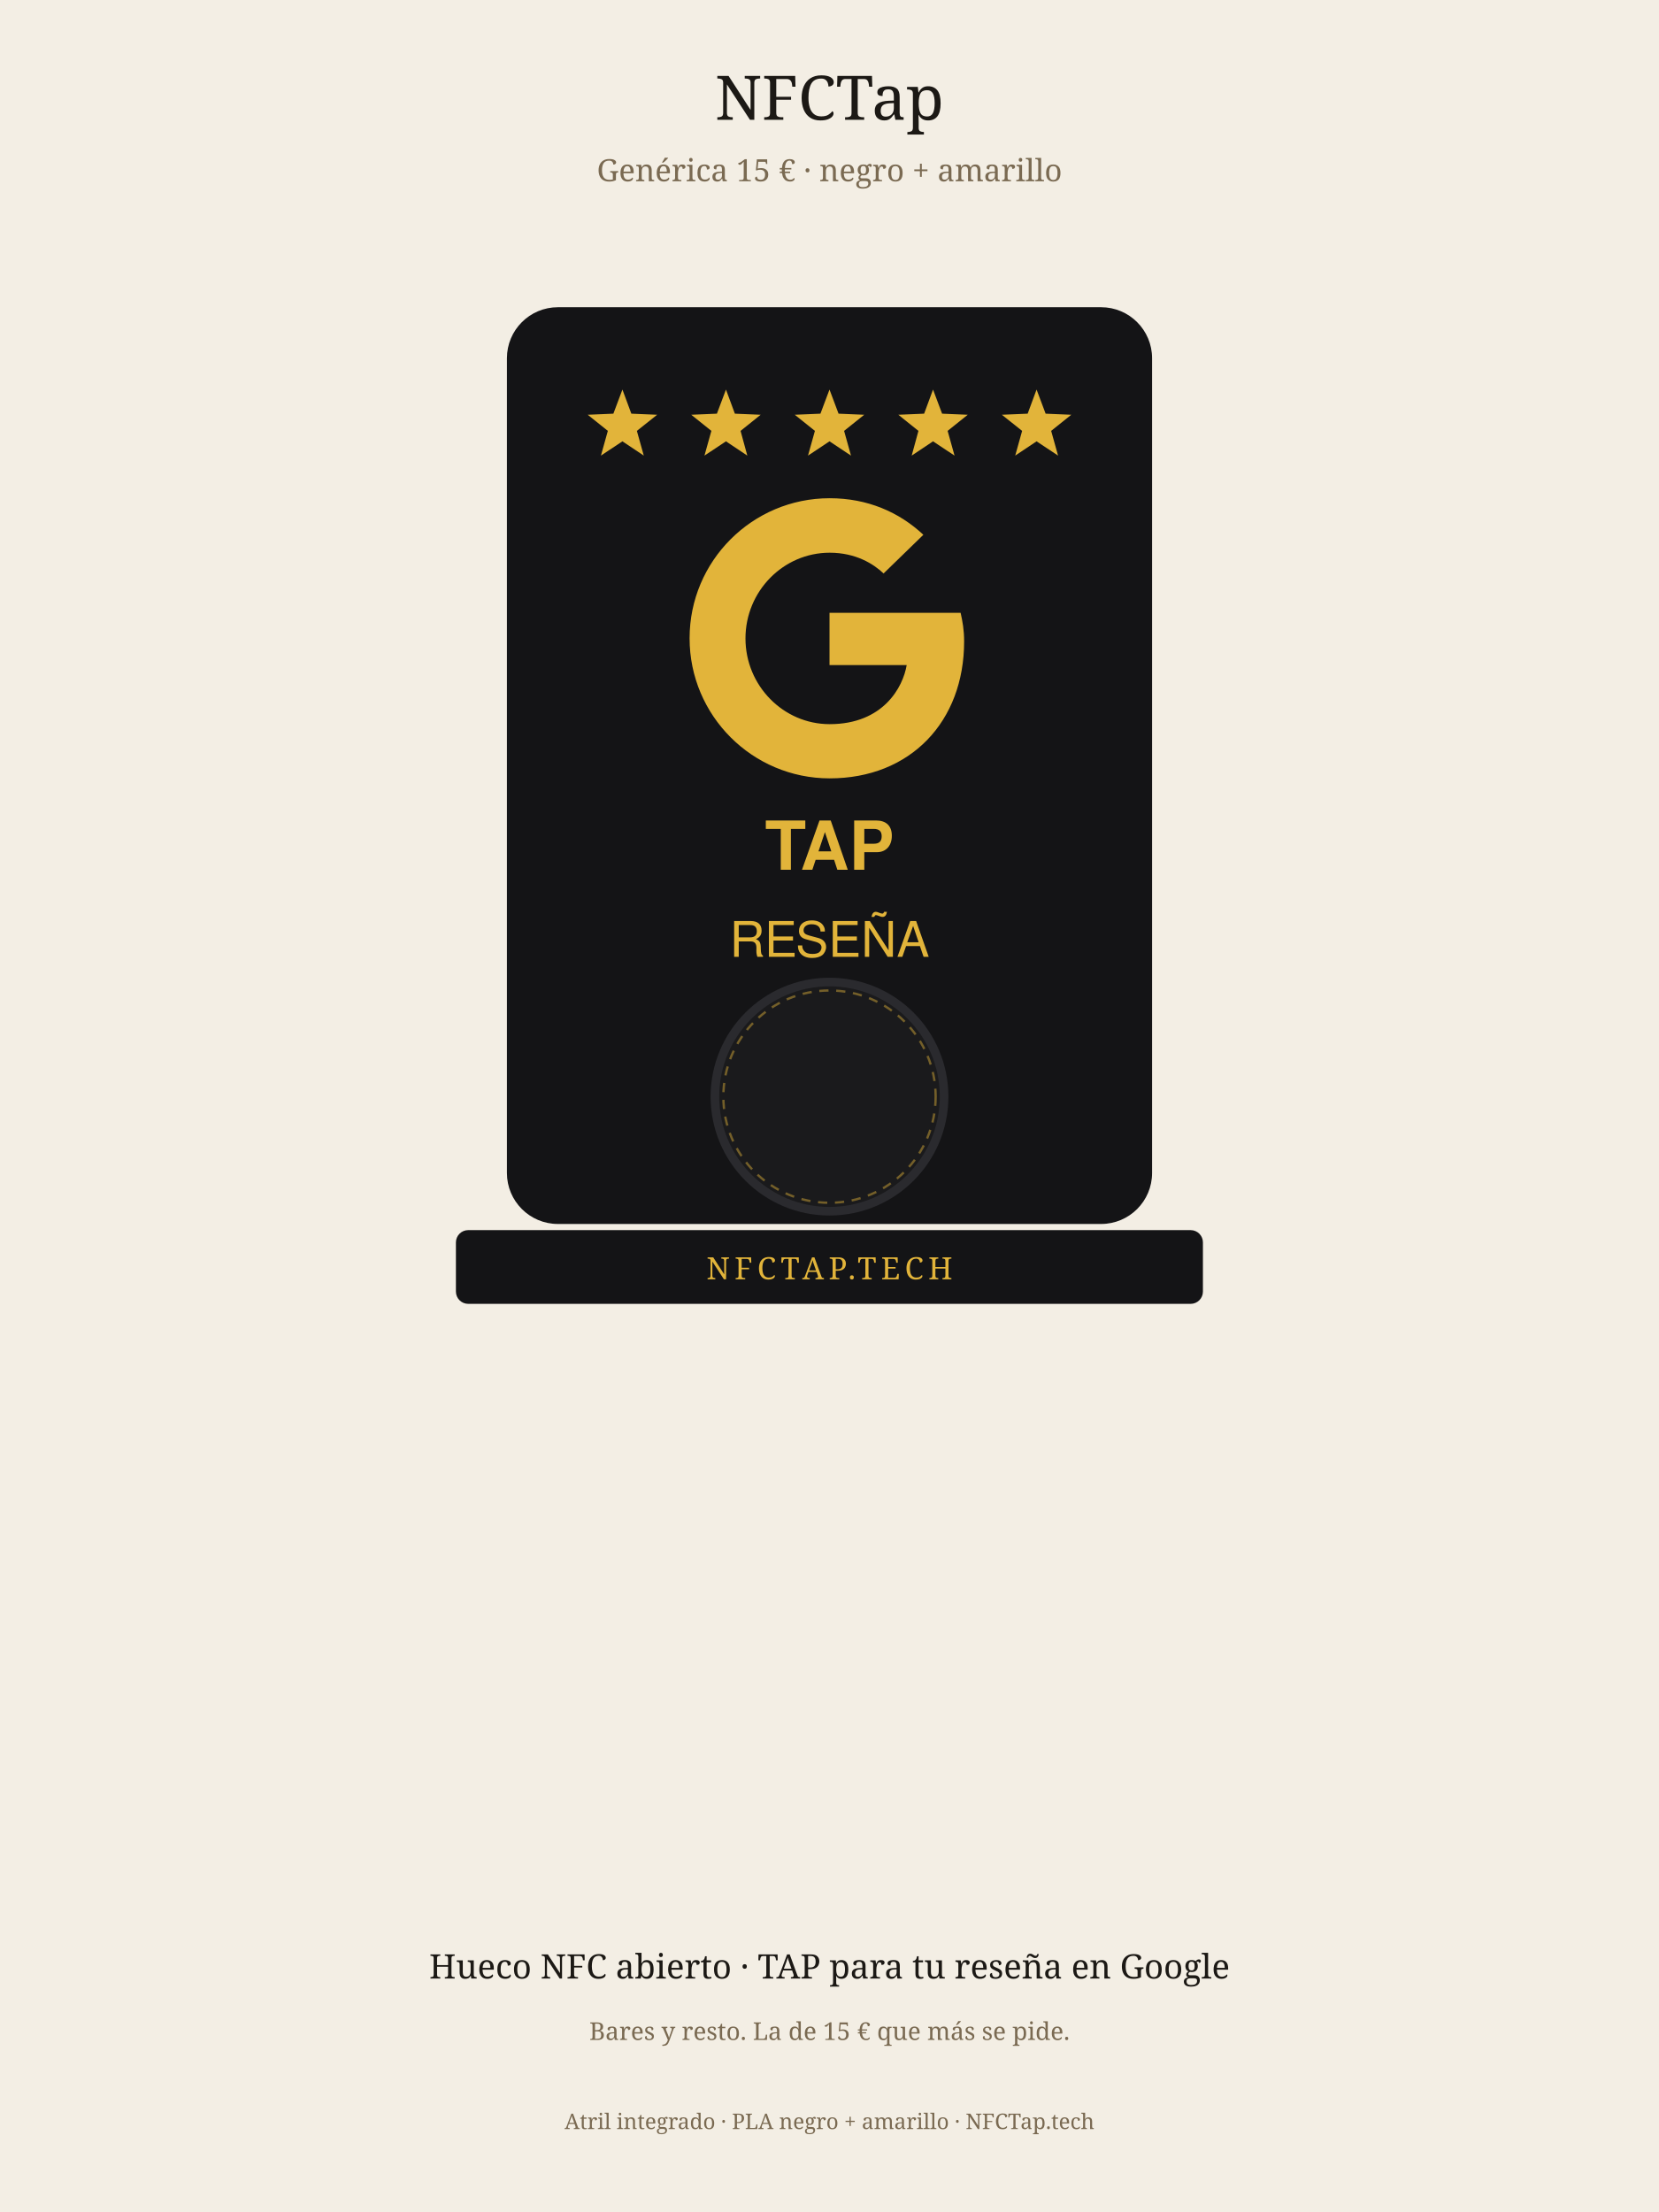
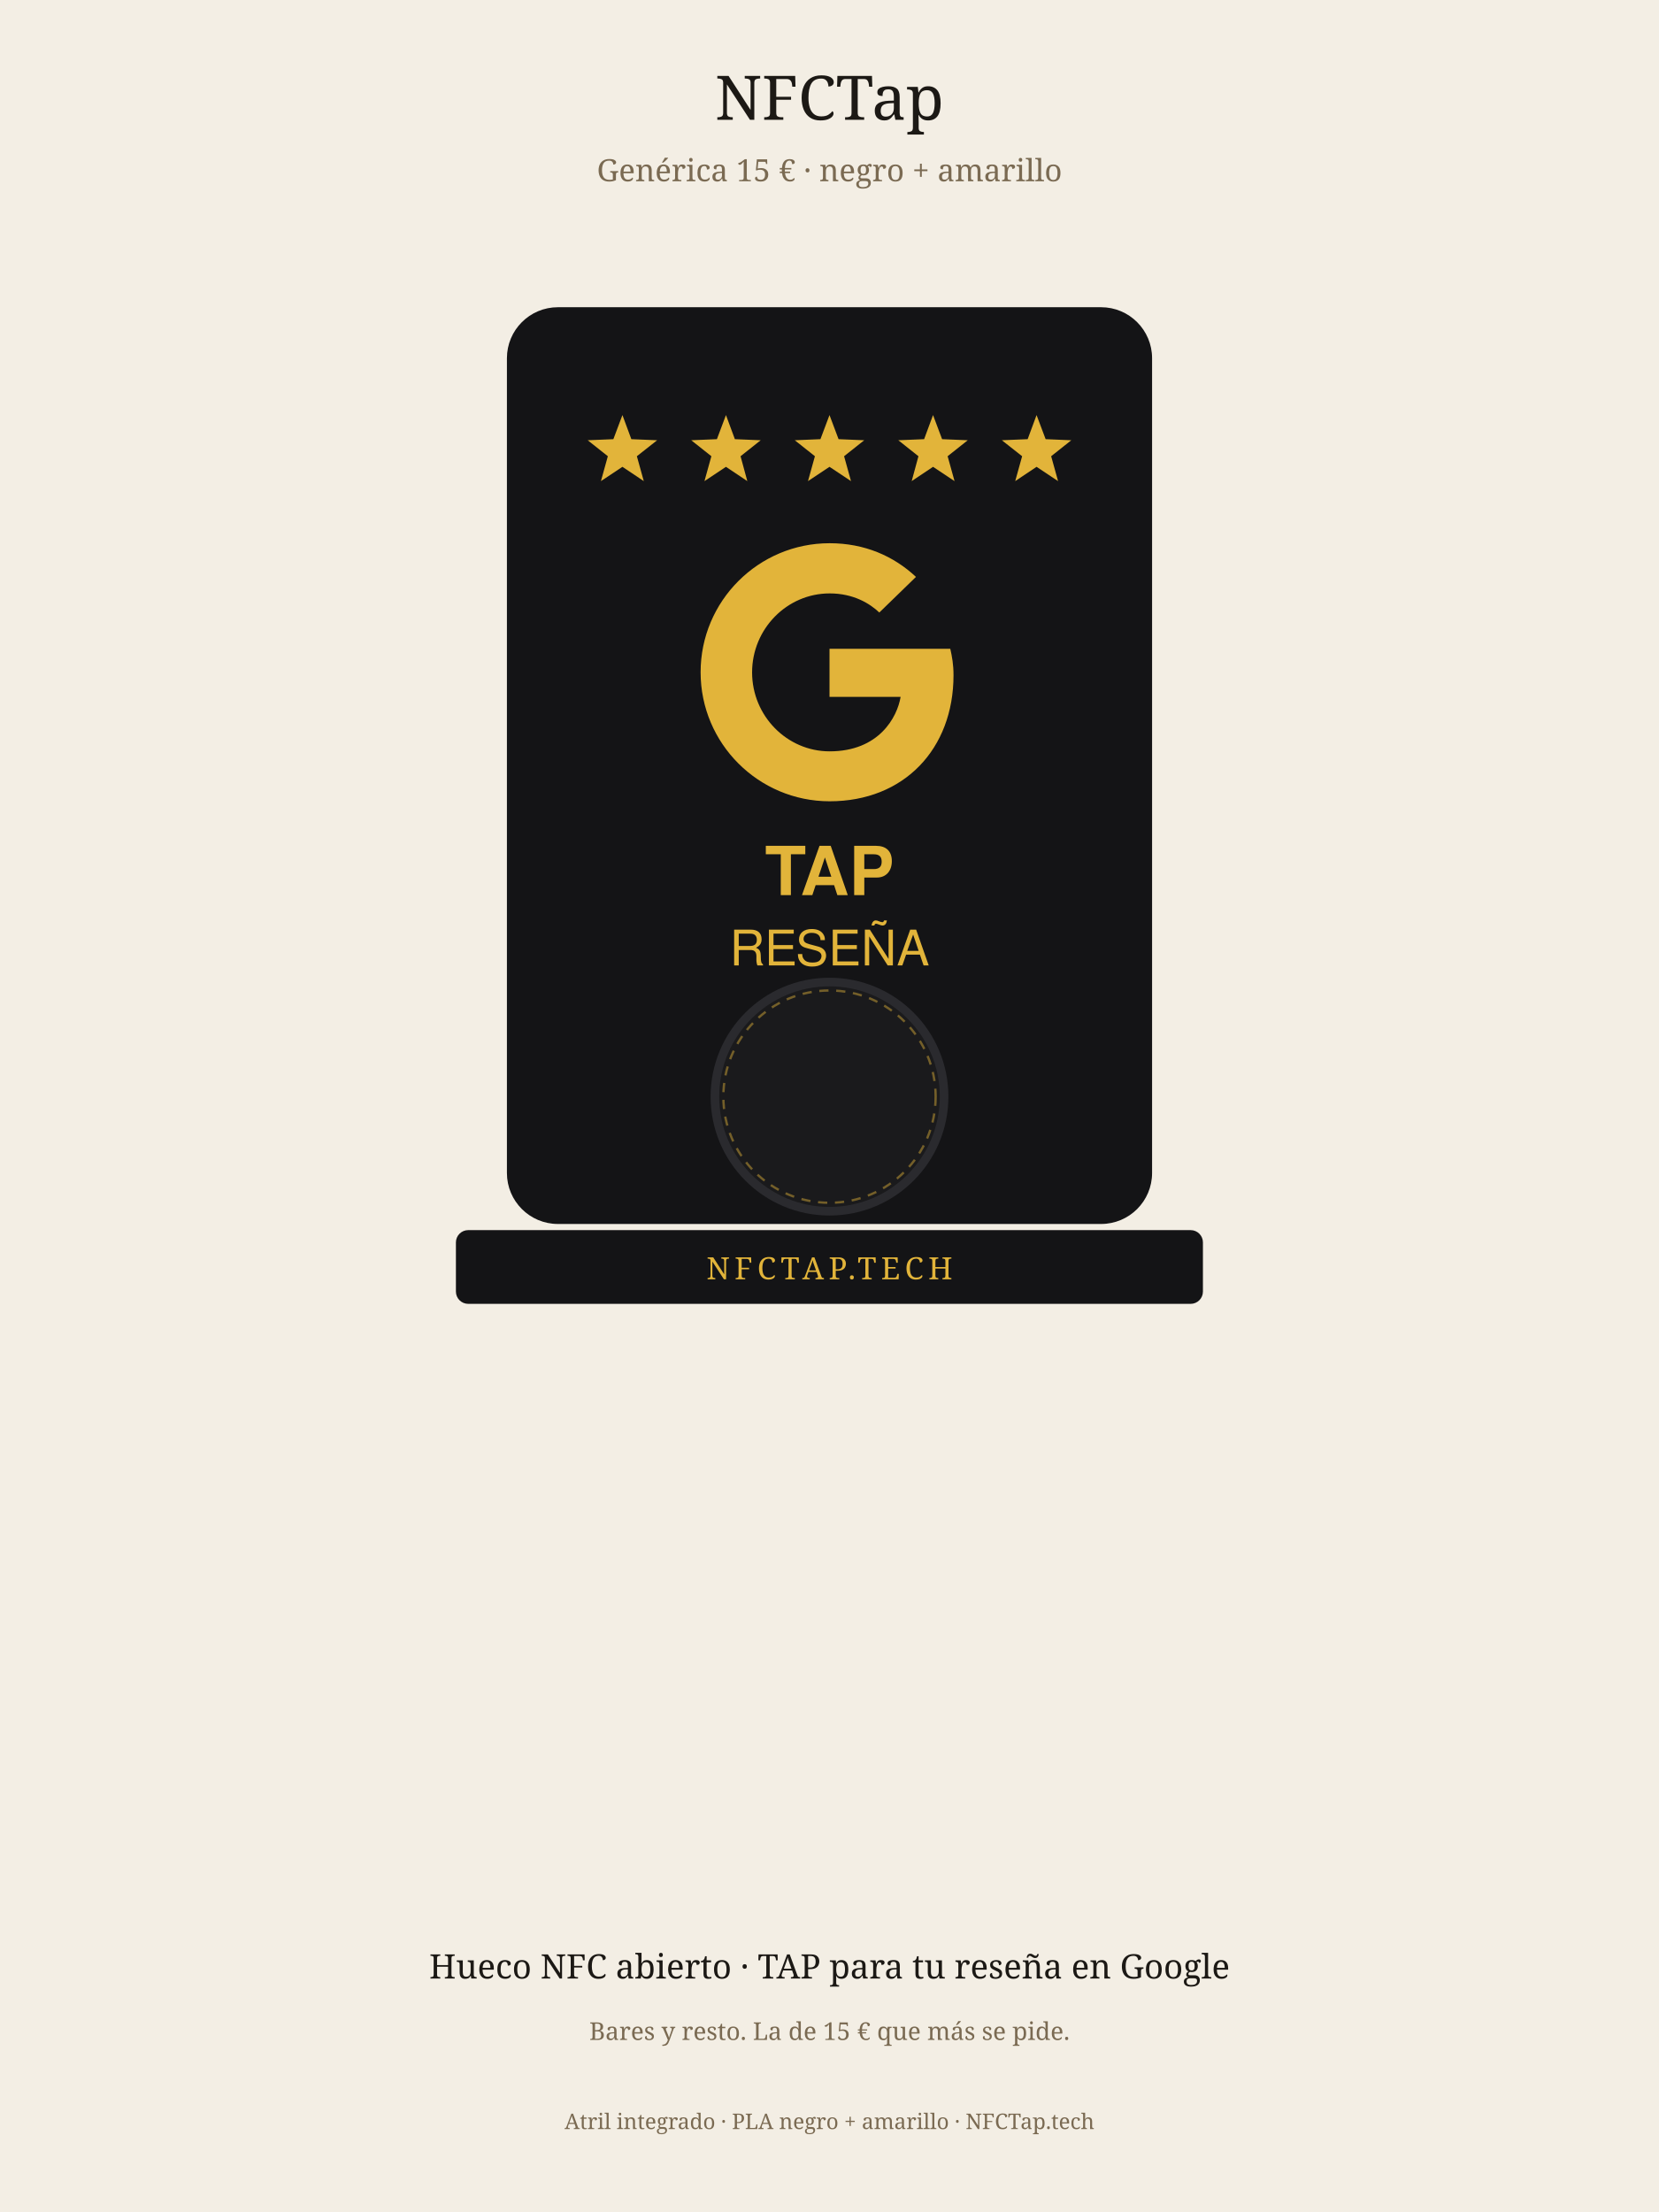
<svg xmlns="http://www.w3.org/2000/svg" viewBox="0 0 1080 1440" width="1080" height="1440">
  <rect width="1080" height="1440" fill="#F3EEE4" />
  <text x="540" y="78" text-anchor="middle" fill="#1C1915" font-family="Georgia, serif" font-size="40">NFCTap</text>
  <text x="540" y="118" text-anchor="middle" fill="#7A6A52" font-family="Georgia, serif" font-size="20">Genérica 15 € · negro + amarillo</text>
  <rect x="330.0" y="200.0" width="420.0" height="596.8" rx="33.2" fill="#141416" />
-   <polygon points="405.2,253.6 411.0,269.3 427.8,270.0 414.6,280.5 419.1,296.6 405.2,287.3 391.2,296.6 395.7,280.5 382.6,270.0 399.3,269.3" fill="#E2B43A" />
-   <polygon points="472.6,253.6 478.4,269.3 495.2,270.0 482.1,280.5 486.5,296.6 472.6,287.3 458.6,296.6 463.1,280.5 450.0,270.0 466.7,269.3" fill="#E2B43A" />
-   <polygon points="540.0,253.6 545.9,269.3 562.6,270.0 549.5,280.5 554.0,296.6 540.0,287.3 526.0,296.6 530.5,280.5 517.4,270.0 534.1,269.3" fill="#E2B43A" />
-   <polygon points="607.4,253.6 613.3,269.3 630.0,270.0 616.9,280.5 621.4,296.6 607.4,287.3 593.5,296.6 597.9,280.5 584.8,270.0 601.6,269.3" fill="#E2B43A" />
-   <polygon points="674.8,253.6 680.7,269.3 697.4,270.0 684.3,280.5 688.8,296.6 674.8,287.3 660.9,296.6 665.4,280.5 652.2,270.0 669.0,269.3" fill="#E2B43A" />
-   <g transform="translate(448.816 324.342) scale(10.13158)">
+   <polygon points="405.2,270.2 411.0,285.9 427.8,286.6 414.6,297.0 419.1,313.2 405.2,303.9 391.2,313.2 395.7,297.0 382.6,286.6 399.3,285.9" fill="#E2B43A" />
+   <polygon points="472.6,270.2 478.4,285.9 495.2,286.6 482.1,297.0 486.5,313.2 472.6,303.9 458.6,313.2 463.1,297.0 450.0,286.6 466.7,285.9" fill="#E2B43A" />
+   <polygon points="540.0,270.2 545.9,285.9 562.6,286.6 549.5,297.0 554.0,313.2 540.0,303.9 526.0,313.2 530.5,297.0 517.4,286.6 534.1,285.9" fill="#E2B43A" />
+   <polygon points="607.4,270.2 613.3,285.9 630.0,286.6 616.9,297.0 621.4,313.2 607.4,303.9 593.5,313.2 597.9,297.0 584.8,286.6 601.6,285.9" fill="#E2B43A" />
+   <polygon points="674.8,270.2 680.7,285.9 697.4,286.6 684.3,297.0 688.8,313.2 674.8,303.9 660.9,313.2 665.4,297.0 652.2,286.6 669.0,285.9" fill="#E2B43A" />
+   <g transform="translate(456.000 353.632) scale(9.33333)">
    <path d="M9.001 10.71V7.362h8.424c.126.567.225 1.098.225 1.845 0 5.139-3.447 8.793-8.64 8.793-4.968 0-9-4.032-9-9s4.032-9 9-9c2.43 0 4.464.891 6.021 2.349l-2.556 2.484c-.648-.612-1.782-1.332-3.465-1.332-2.979 0-5.409 2.475-5.409 5.508s2.43 5.508 5.409 5.508c3.447 0 4.716-2.385 4.95-3.798H9.001v-.009z" fill="#E2B43A" />
  </g>
-   <text x="540" y="566.2" text-anchor="middle" fill="#E2B43A" font-family="Outfit, Helvetica, Arial, sans-serif" font-size="44" font-weight="700">TAP</text>
-   <text x="540" y="622.9" text-anchor="middle" fill="#E2B43A" font-family="Outfit, Helvetica, Arial, sans-serif" font-size="32">RESEÑA</text>
+   <text x="540" y="582.7" text-anchor="middle" fill="#E2B43A" font-family="Outfit, Helvetica, Arial, sans-serif" font-size="44" font-weight="700">TAP</text>
+   <text x="540" y="628.5" text-anchor="middle" fill="#E2B43A" font-family="Outfit, Helvetica, Arial, sans-serif" font-size="32">RESEÑA</text>
  <circle cx="540" cy="713.9" r="77.4" fill="#2a2a2e" />
  <circle cx="540" cy="713.9" r="71.8" fill="#1a1a1c" />
  <circle cx="540" cy="713.9" r="69.1" fill="none" stroke="#E2B43A" stroke-width="1.5" stroke-dasharray="6 5" opacity="0.45" />
  <rect x="296.8" y="800.8" width="486.3" height="48" rx="8" fill="#141416" />
  <text x="540" y="832.8" text-anchor="middle" fill="#E2B43A" font-family="Georgia, serif" font-size="20" letter-spacing="3">NFCTAP.TECH</text>
  <text x="540" y="1288" text-anchor="middle" fill="#1C1915" font-family="Georgia, serif" font-size="22">Hueco NFC abierto · TAP para tu reseña en Google</text>
  <text x="540" y="1328" text-anchor="middle" fill="#7A6A52" font-family="Georgia, serif" font-size="16">Bares y resto. La de 15 € que más se pide.</text>
  <text x="540" y="1386" text-anchor="middle" fill="#7A6A52" font-family="Georgia, serif" font-size="14">Atril integrado · PLA negro + amarillo · NFCTap.tech</text>
</svg>
